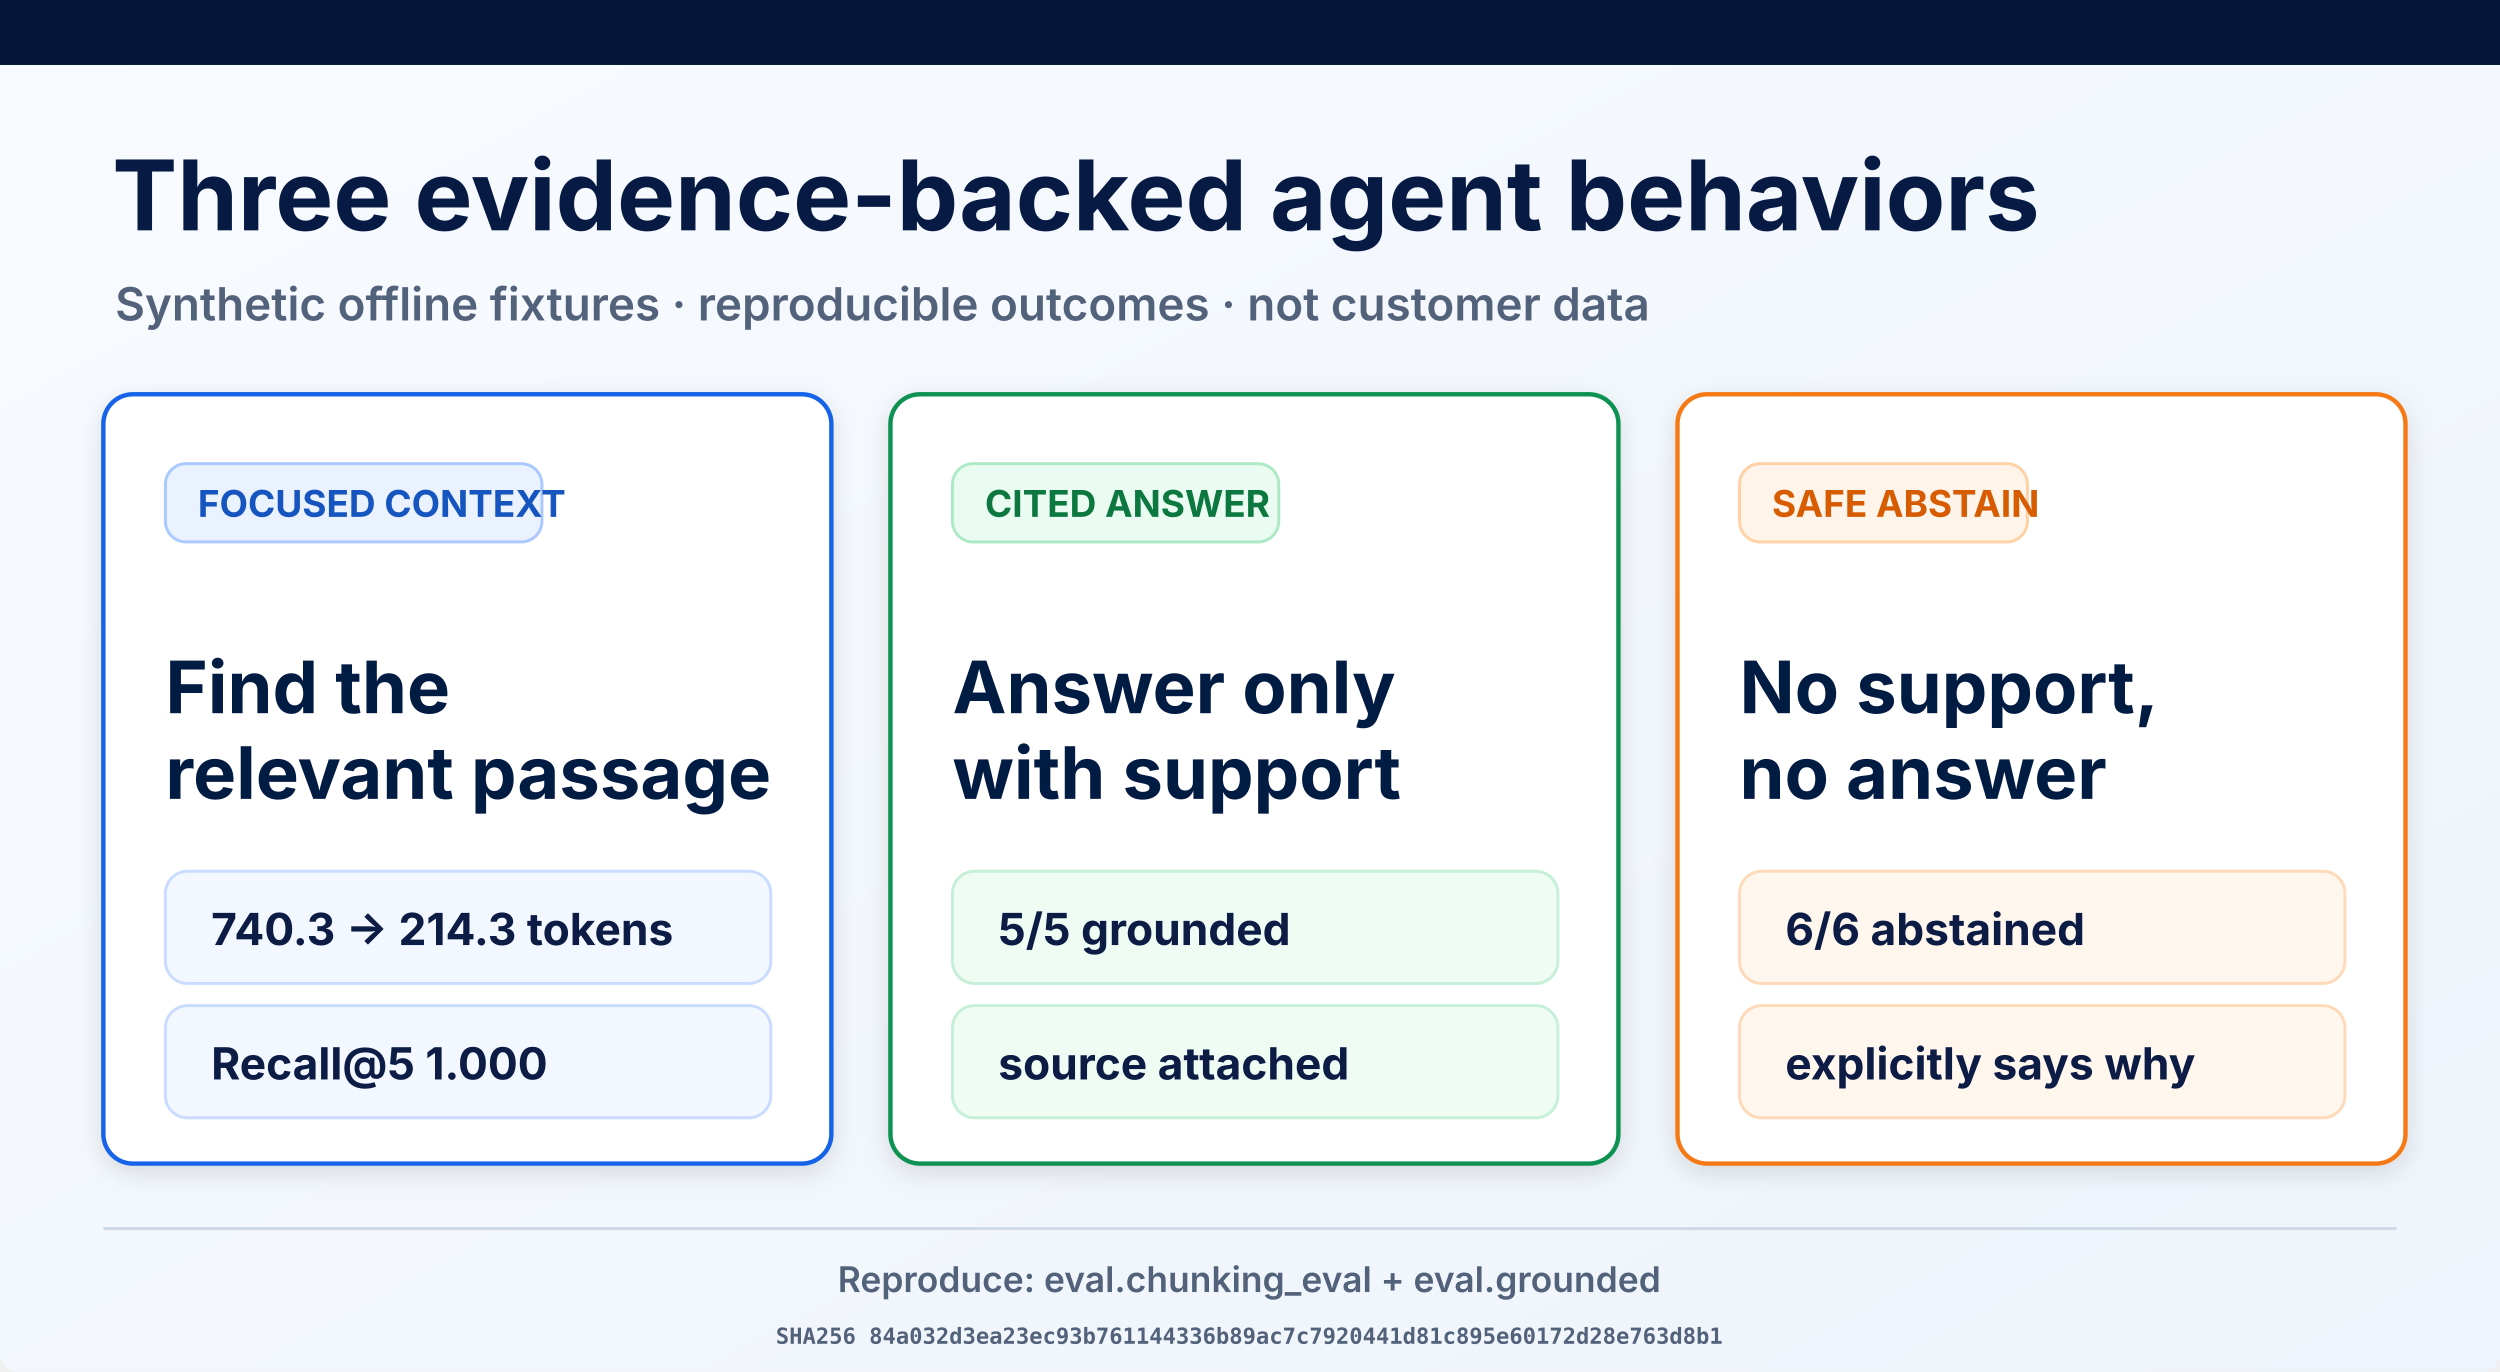
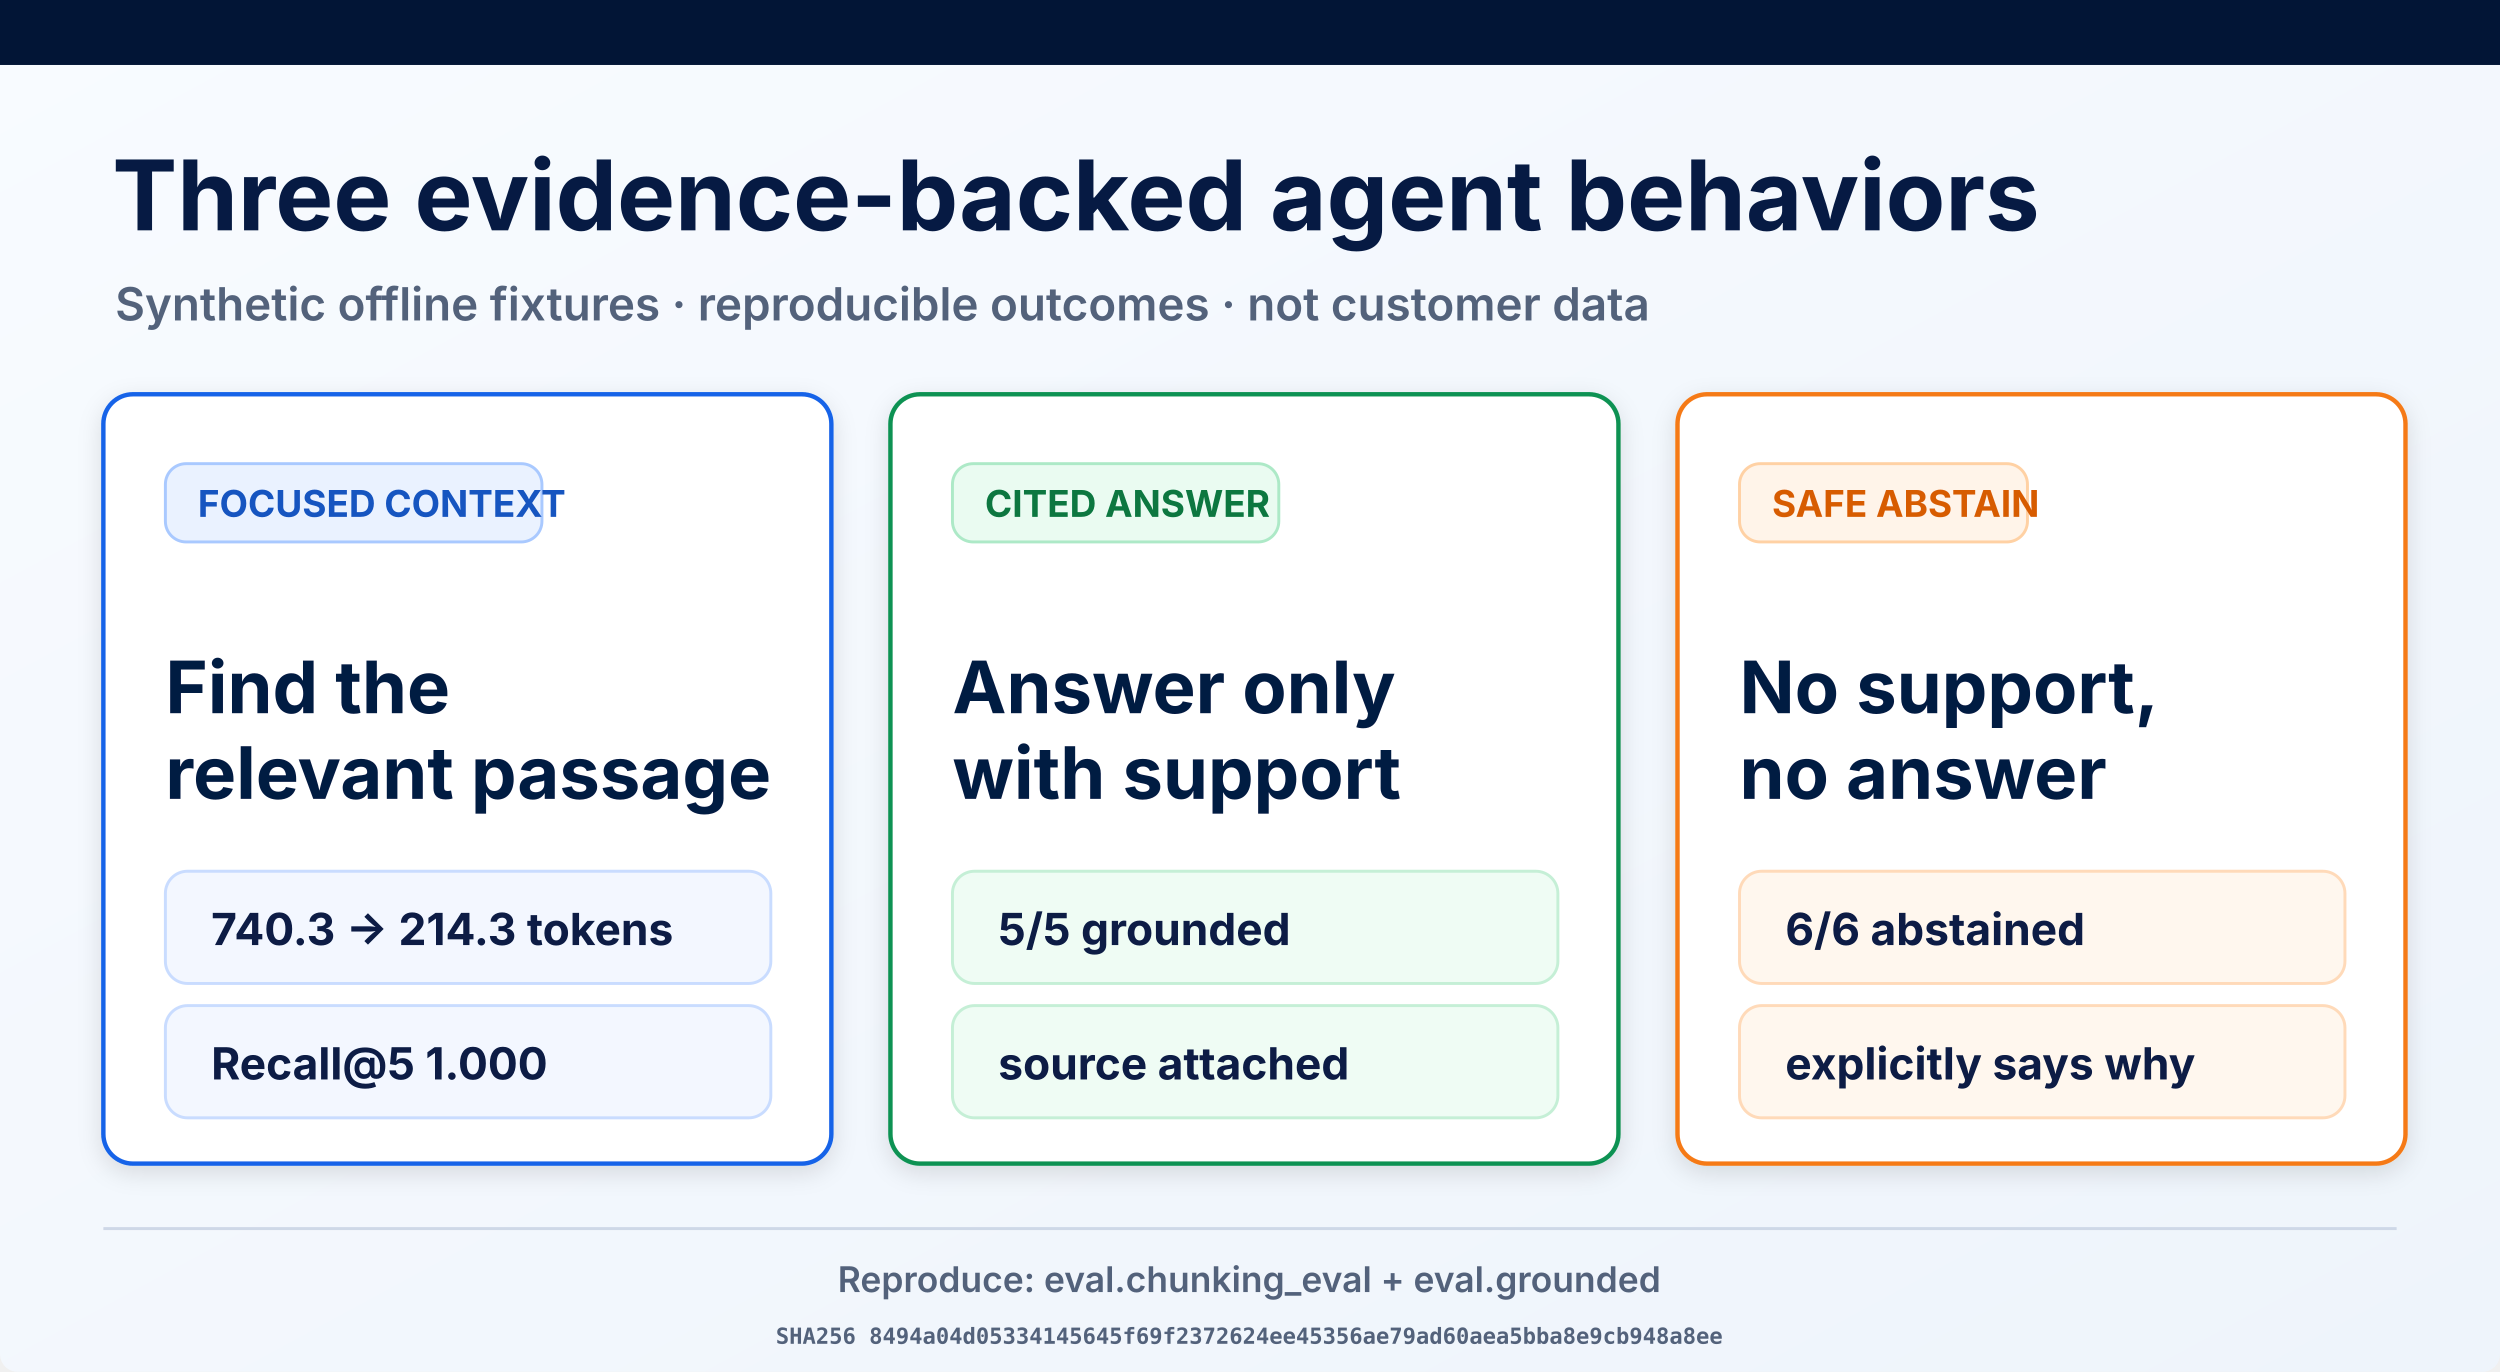
<svg xmlns="http://www.w3.org/2000/svg" width="1693" height="929" viewBox="0 0 1693 929" role="img" aria-labelledby="title desc">
  <defs>
    <linearGradient id="page" x1="0" y1="0" x2="1" y2="1">
      <stop offset="0" stop-color="#f8fbff" />
      <stop offset="1" stop-color="#eef4fb" />
    </linearGradient>
    <filter id="shadow" x="-10%" y="-10%" width="120%" height="130%">
      <feDropShadow dx="0" dy="5" stdDeviation="8" flood-opacity=".12" />
    </filter>
  </defs>
  <rect width="1693" height="929" rx="12" fill="url(#page)" />
  <rect width="1693" height="44" fill="#021536" />
  <text x="76" y="156" font-family="Inter, Arial, sans-serif" font-size="66" font-weight="700" fill="#061a43">Three evidence-backed agent behaviors</text>
  <text x="78" y="217" font-family="Inter, Arial, sans-serif" font-size="31" font-weight="600" fill="#53627b">Synthetic offline fixtures · reproducible outcomes · not customer data</text>
  <g filter="url(#shadow)">
    <rect x="70" y="267" width="493" height="521" rx="20" fill="#fff" stroke="#1763e8" stroke-width="3" />
    <rect x="112" y="314" width="255" height="53" rx="14" fill="#eaf2ff" stroke="#a9c9ff" stroke-width="2" />
    <text x="134" y="350" font-family="Inter, Arial, sans-serif" font-size="25" font-weight="700" fill="#1554c0">FOCUSED CONTEXT</text>
    <text x="112" y="483" font-family="Inter, Arial, sans-serif" font-size="49" font-weight="700" fill="#061a43">Find the</text>
    <text x="112" y="541" font-family="Inter, Arial, sans-serif" font-size="49" font-weight="700" fill="#061a43">relevant passage</text>
    <rect x="112" y="590" width="410" height="76" rx="15" fill="#f3f7ff" stroke="#c9dcff" stroke-width="2" />
    <text x="143" y="640" font-family="Inter, Arial, sans-serif" font-size="30" font-weight="700" fill="#0a1b44">740.3 → 214.3 tokens</text>
    <rect x="112" y="681" width="410" height="76" rx="15" fill="#f3f7ff" stroke="#c9dcff" stroke-width="2" />
    <text x="143" y="731" font-family="Inter, Arial, sans-serif" font-size="30" font-weight="700" fill="#0a1b44">Recall@5 1.000</text>
  </g>
  <g filter="url(#shadow)">
    <rect x="603" y="267" width="493" height="521" rx="20" fill="#fff" stroke="#109252" stroke-width="3" />
    <rect x="645" y="314" width="221" height="53" rx="14" fill="#eafbf1" stroke="#ade9c7" stroke-width="2" />
    <text x="667" y="350" font-family="Inter, Arial, sans-serif" font-size="25" font-weight="700" fill="#08773f">CITED ANSWER</text>
    <text x="645" y="483" font-family="Inter, Arial, sans-serif" font-size="49" font-weight="700" fill="#061a43">Answer only</text>
    <text x="645" y="541" font-family="Inter, Arial, sans-serif" font-size="49" font-weight="700" fill="#061a43">with support</text>
    <rect x="645" y="590" width="410" height="76" rx="15" fill="#effcf4" stroke="#c5efd6" stroke-width="2" />
    <text x="676" y="640" font-family="Inter, Arial, sans-serif" font-size="30" font-weight="700" fill="#0a1b44">5/5 grounded</text>
    <rect x="645" y="681" width="410" height="76" rx="15" fill="#effcf4" stroke="#c5efd6" stroke-width="2" />
    <text x="676" y="731" font-family="Inter, Arial, sans-serif" font-size="30" font-weight="700" fill="#0a1b44">source attached</text>
  </g>
  <g filter="url(#shadow)">
    <rect x="1136" y="267" width="493" height="521" rx="20" fill="#fff" stroke="#f57a19" stroke-width="3" />
    <rect x="1178" y="314" width="195" height="53" rx="14" fill="#fff4e9" stroke="#ffd1a4" stroke-width="2" />
    <text x="1200" y="350" font-family="Inter, Arial, sans-serif" font-size="25" font-weight="700" fill="#d75c06">SAFE ABSTAIN</text>
    <text x="1178" y="483" font-family="Inter, Arial, sans-serif" font-size="49" font-weight="700" fill="#061a43">No support,</text>
    <text x="1178" y="541" font-family="Inter, Arial, sans-serif" font-size="49" font-weight="700" fill="#061a43">no answer</text>
    <rect x="1178" y="590" width="410" height="76" rx="15" fill="#fff7ee" stroke="#ffdab9" stroke-width="2" />
    <text x="1209" y="640" font-family="Inter, Arial, sans-serif" font-size="30" font-weight="700" fill="#0a1b44">6/6 abstained</text>
    <rect x="1178" y="681" width="410" height="76" rx="15" fill="#fff7ee" stroke="#ffdab9" stroke-width="2" />
    <text x="1209" y="731" font-family="Inter, Arial, sans-serif" font-size="30" font-weight="700" fill="#0a1b44">explicitly says why</text>
  </g>
  <line x1="70" y1="832" x2="1623" y2="832" stroke="#ced8e7" stroke-width="2" />
  <text x="846" y="875" text-anchor="middle" font-family="Inter, Arial, sans-serif" font-size="24" font-weight="600" fill="#53627b">Reproduce: eval.chunking_eval + eval.grounded</text>
-   <text x="846" y="910" text-anchor="middle" font-family="ui-monospace, monospace" font-size="15" font-weight="600" fill="#53627b">SHA256 84a032d3ea23ec93b761144336b89ac7c7920441d81c895e60172d28e763d8b1</text>
+   <text x="846" y="910" text-anchor="middle" font-family="ui-monospace, monospace" font-size="15" font-weight="600" fill="#53627b">SHA256 8494a04d05334145645f69f2372624ee45356ae79ad60aea5bba8e9cb948a8ee</text>
</svg>
